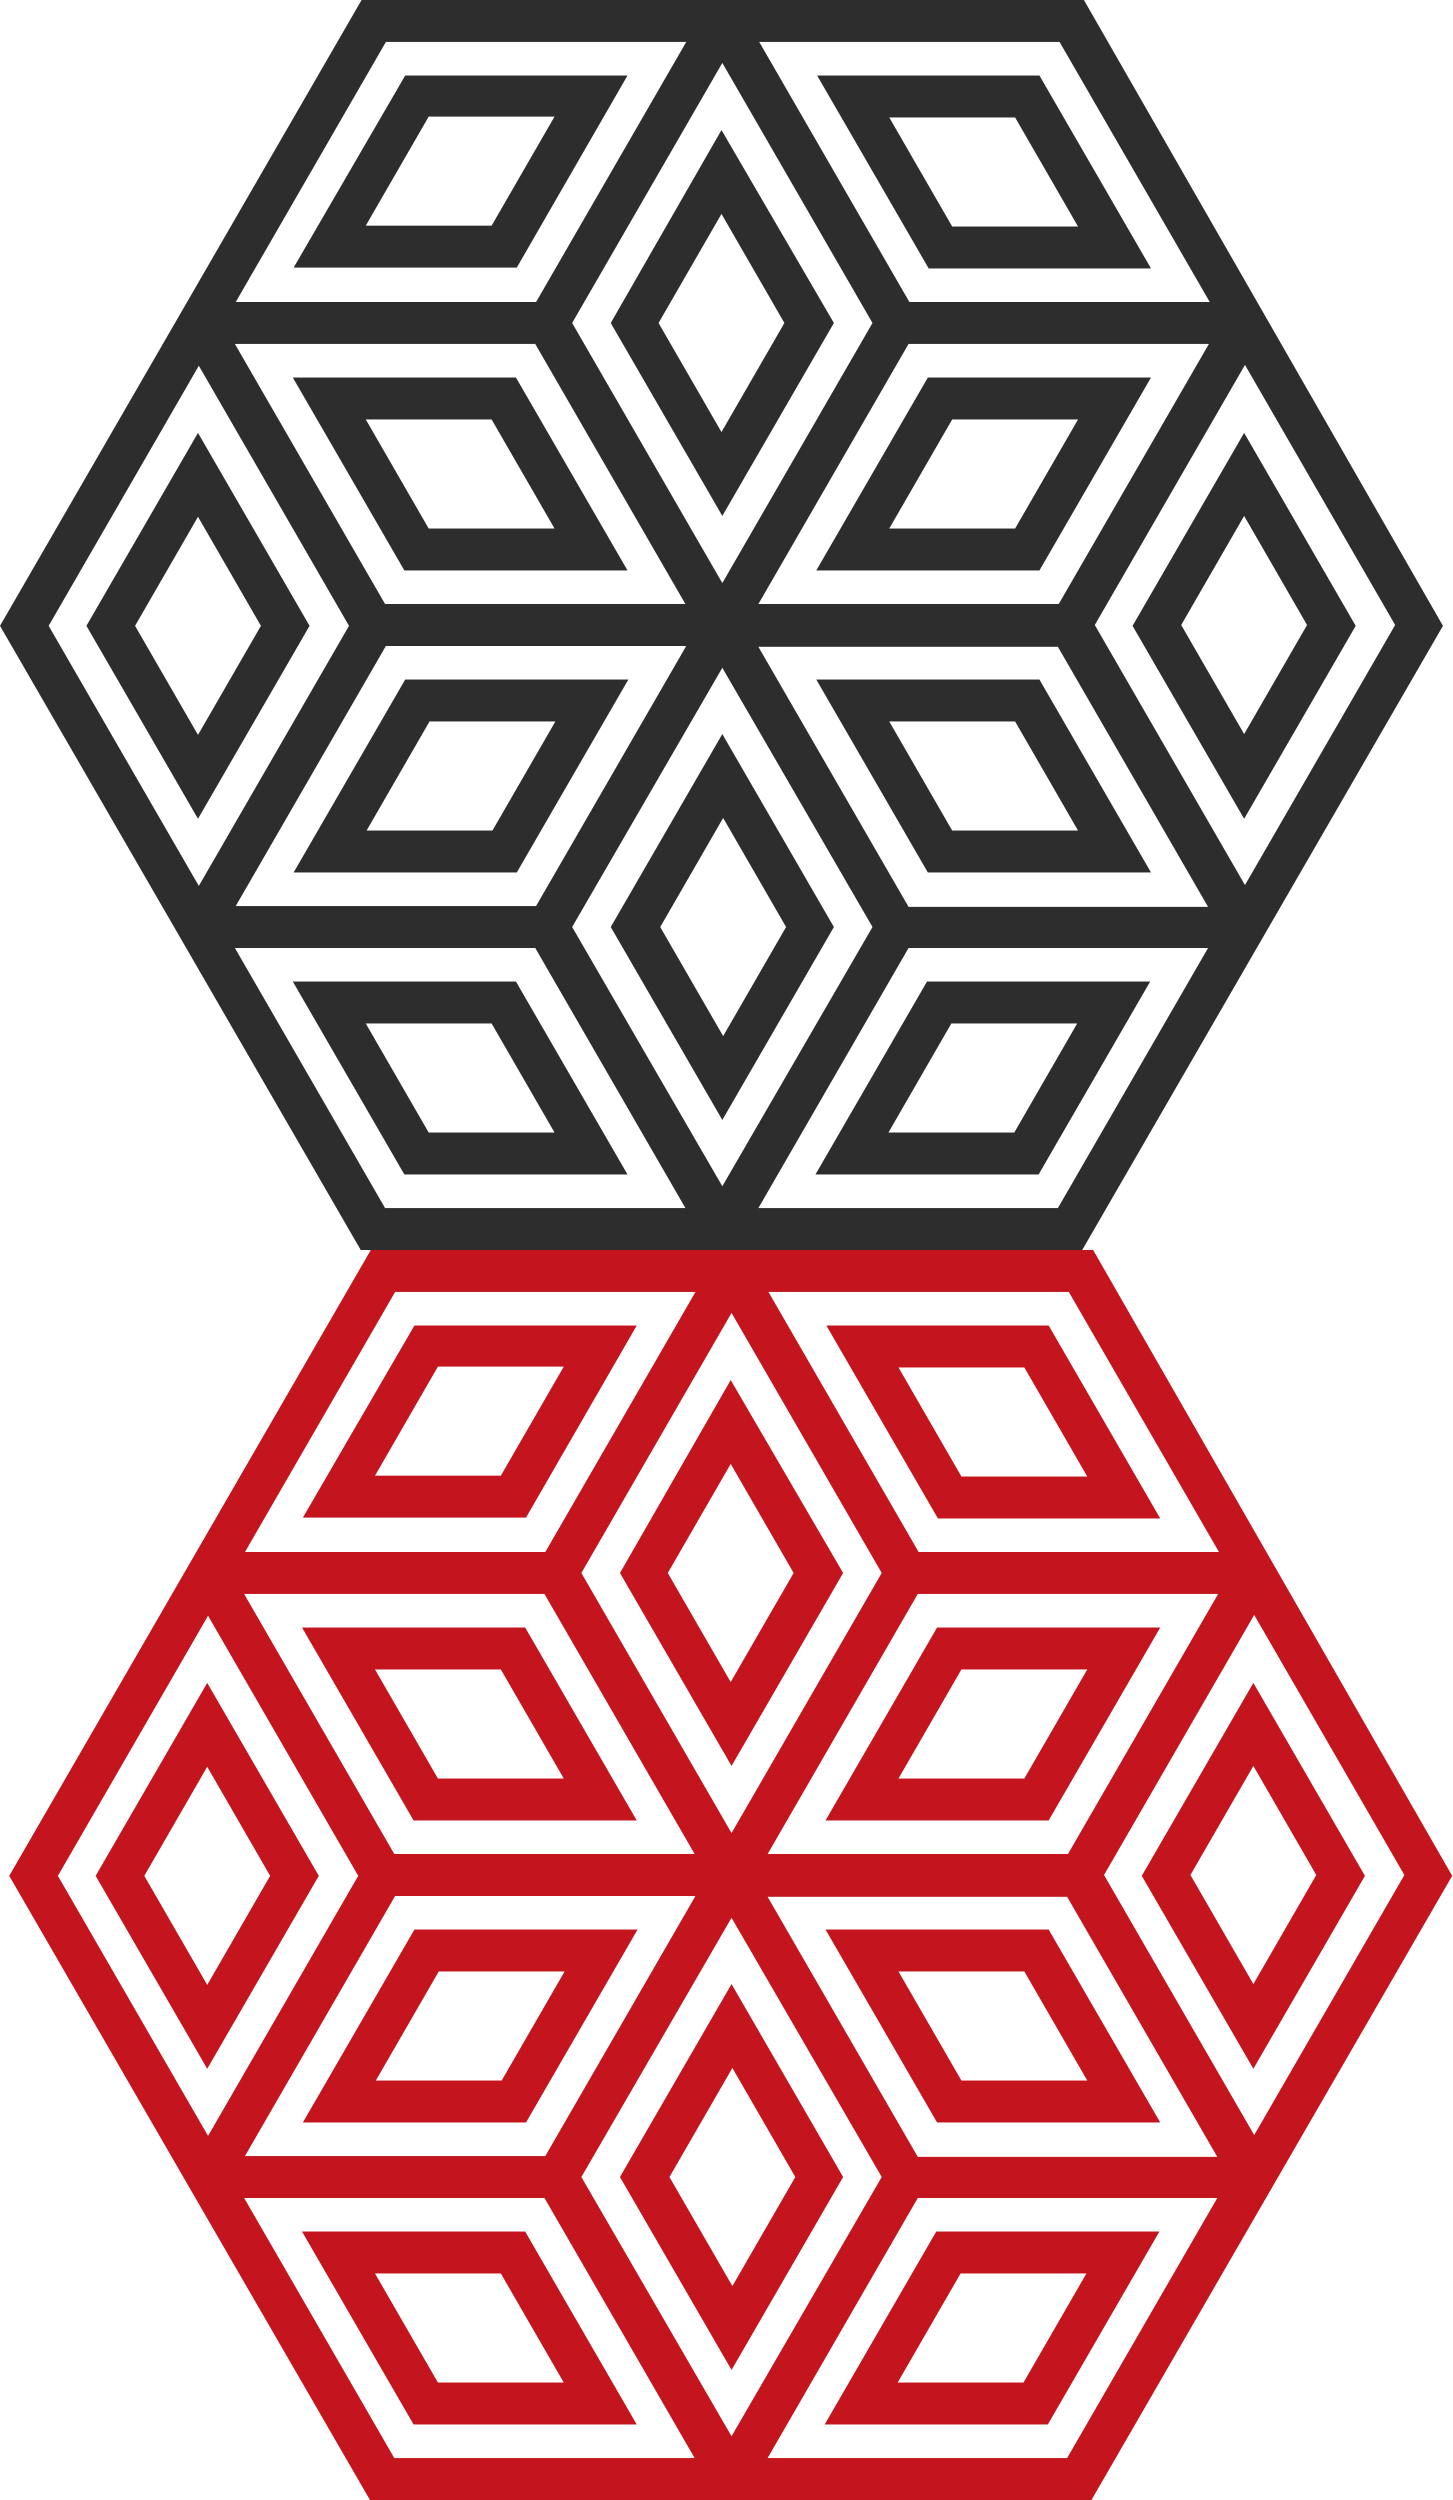
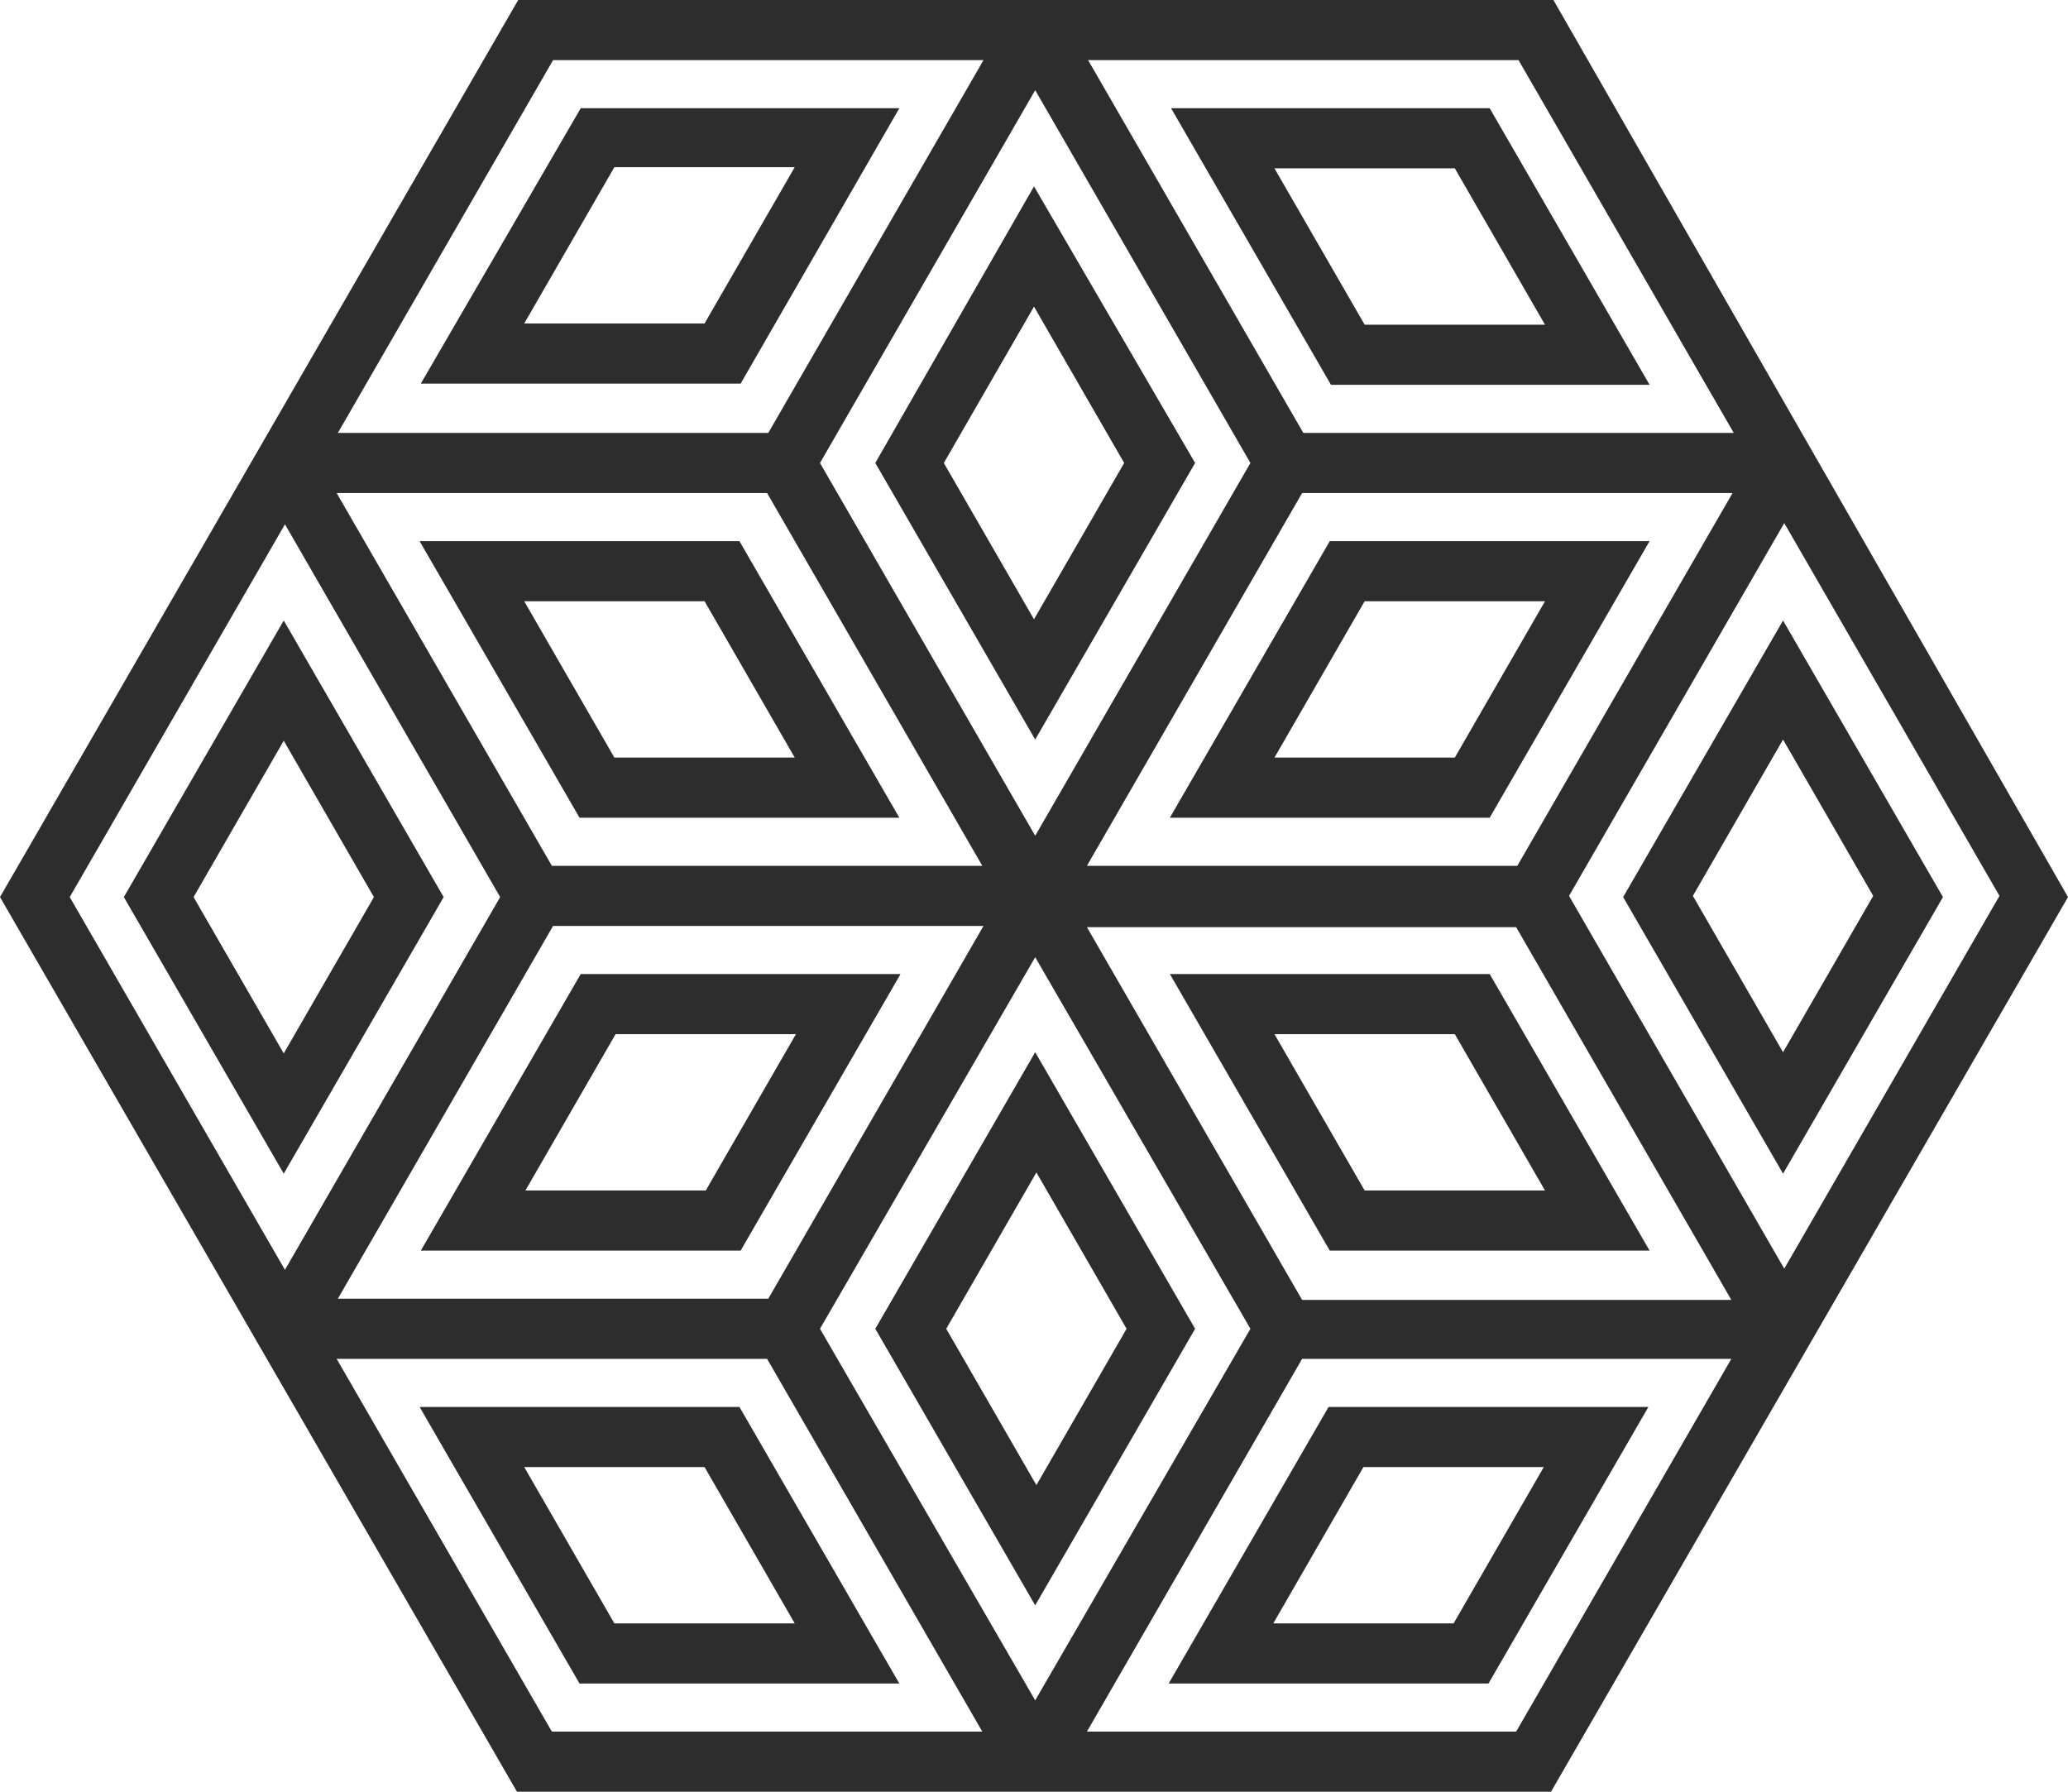
- <svg xmlns="http://www.w3.org/2000/svg" version="1.1" id="logo" x="0px" y="0px" width="173.1px" height="298px" viewBox="0 0 173.1 298" enable-background="new 0 0 173.1 298" xml:space="preserve">
+ <svg xmlns="http://www.w3.org/2000/svg" version="1.1" id="logo" x="0px" y="0px" width="172px" height="149px" viewBox="0 0 172 149" enable-background="new 0 0 172 149" xml:space="preserve">
  <path fill="#2D2D2D" d="M72.8,38.5l13.3,23l13.3-23L86,15.5L72.8,38.5z M86,51.5l-7.5-13l7.5-13l7.5,13L86,51.5z" />
  <path fill="#2D2D2D" d="M48.2,68h26.6L61.5,45H34.9L48.2,68z M66.1,63h-15l-7.5-13h15L66.1,63z" />
  <path fill="#2D2D2D" d="M48.3,81L35,104h26.6l13.3-23H48.3z M58.7,99h-15l7.5-13h15L58.7,99z" />
  <path fill="#2D2D2D" d="M99.4,110.5l-13.3-23l-13.3,23l13.3,23L99.4,110.5z M86.2,97.5l7.5,13l-7.5,13l-7.5-13L86.2,97.5z" />
  <path fill="#2D2D2D" d="M123.9,81H97.3l13.3,23h26.6L123.9,81z M106,86h15l7.5,13h-15L106,86z" />
  <path fill="#2D2D2D" d="M172,74.6L129.2,0H43.1L0,74.6L43,149h86L172,74.6z M46,77h35.8l-17.9,31H28.1L46,77z M86.1,69.5l-17.9-31  l17.9-31l17.9,31L86.1,69.5z M86.1,79.6l17.9,30.9l-17.9,30.9l-17.9-30.9L86.1,79.6z M90.4,77.1h35.7l17.9,31h-35.7L90.4,77.1z   M126.2,72H90.4l17.9-31h35.8L126.2,72z M63.8,41l17.9,31H45.9L28,41H63.8z M148.4,105.5l-17.9-31l17.9-31l17.9,31L148.4,105.5z   M126.3,5l17.9,31h-35.8L90.5,5H126.3z M46,5h35.8L63.9,36H28.1L46,5z M23.7,43.6l17.9,31l-17.9,31l-17.9-31L23.7,43.6z M45.9,144  L28,113h35.8l17.9,31H45.9z M126.1,144H90.4l17.9-31H144L126.1,144z" />
  <path fill="#2D2D2D" d="M97.3,68h26.6l13.3-23h-26.6L97.3,68z M128.5,50L121,63h-15l7.5-13H128.5z" />
  <path fill="#2D2D2D" d="M34.9,117l13.3,23h26.6l-13.3-23H34.9z M51.1,135l-7.5-13h15l7.5,13H51.1z" />
  <path fill="#2D2D2D" d="M137.2,32L123.9,9H97.4l13.3,23H137.2z M121,14l7.5,13h-15L106,14H121z" />
  <path fill="#2D2D2D" d="M74.8,9H48.3L35,31.9h26.6L74.8,9z M43.6,26.9l7.5-13h15l-7.5,13H43.6z" />
  <path fill="#2D2D2D" d="M23.6,51.6l-13.3,23l13.3,23l13.3-23L23.6,51.6z M16.1,74.6l7.5-13l7.5,13l-7.5,13L16.1,74.6z" />
  <path fill="#2D2D2D" d="M135,74.6l13.3,23l13.3-23l-13.3-23L135,74.6z M148.3,87.5l-7.5-13l7.5-13l7.5,13L148.3,87.5z" />
  <path fill="#2D2D2D" d="M110.5,117l-13.3,23h26.6l13.3-23H110.5z M120.9,135h-15l7.5-13h15L120.9,135z" />
-   <path fill="#C4141D" d="M73.9,187.5l13.3,23l13.3-23l-13.4-23L73.9,187.5z M87.1,200.5l-7.5-13l7.5-13l7.5,13L87.1,200.5z" />
-   <path fill="#C4141D" d="M49.3,217h26.6l-13.3-23H36L49.3,217z M67.2,212h-15l-7.5-13h15L67.2,212z" />
-   <path fill="#C4141D" d="M49.4,230l-13.3,23h26.6L76,230H49.4z M59.8,248h-15l7.5-13h15L59.8,248z" />
-   <path fill="#C4141D" d="M100.5,259.5l-13.3-23l-13.3,23l13.3,23L100.5,259.5z M87.3,246.5l7.5,13l-7.5,13l-7.5-13L87.3,246.5z" />
-   <path fill="#C4141D" d="M125,230H98.4l13.3,23h26.6L125,230z M107.1,235h15l7.5,13h-15L107.1,235z" />
-   <path fill="#C4141D" d="M173.1,223.6L130.3,149H44.2L1.1,223.6l43,74.4h86L173.1,223.6z M47.1,226h35.8L65,257H29.2L47.1,226z   M87.2,218.5l-17.9-31l17.9-31l17.9,31L87.2,218.5z M87.2,228.6l17.9,30.9l-17.9,30.9l-17.9-30.9L87.2,228.6z M91.5,226.1h35.7  l17.9,31h-35.7L91.5,226.1z M127.3,221H91.5l17.9-31h35.8L127.3,221z M64.9,190l17.9,31H47l-17.9-31H64.9z M149.5,254.5l-17.9-31  l17.9-31l17.9,31L149.5,254.5z M127.4,154l17.9,31h-35.8l-17.9-31H127.4z M47.1,154h35.8L65,185H29.2L47.1,154z M24.8,192.6l17.9,31  l-17.9,31l-17.9-31L24.8,192.6z M47,293l-17.9-31h35.8l17.9,31H47z M127.2,293H91.5l17.9-31h35.7L127.2,293z" />
-   <path fill="#C4141D" d="M98.4,217H125l13.3-23h-26.6L98.4,217z M129.6,199l-7.5,13h-15l7.5-13H129.6z" />
-   <path fill="#C4141D" d="M36,266l13.3,23h26.6l-13.3-23H36z M52.2,284l-7.5-13h15l7.5,13H52.2z" />
-   <path fill="#C4141D" d="M138.3,181L125,158H98.5l13.3,23H138.3z M122.1,163l7.5,13h-15l-7.5-13H122.1z" />
-   <path fill="#C4141D" d="M75.9,158H49.4l-13.3,22.9h26.6L75.9,158z M44.7,175.9l7.5-13h15l-7.5,13H44.7z" />
-   <path fill="#C4141D" d="M24.7,200.6l-13.3,23l13.3,23l13.3-23L24.7,200.6z M17.2,223.6l7.5-13l7.5,13l-7.5,13L17.2,223.6z" />
-   <path fill="#C4141D" d="M136.1,223.6l13.3,23l13.3-23l-13.3-23L136.1,223.6z M149.4,236.5l-7.5-13l7.5-13l7.5,13L149.4,236.5z" />
-   <path fill="#C4141D" d="M111.6,266l-13.3,23h26.6l13.3-23H111.6z M122,284h-15l7.5-13h15L122,284z" />
</svg>
